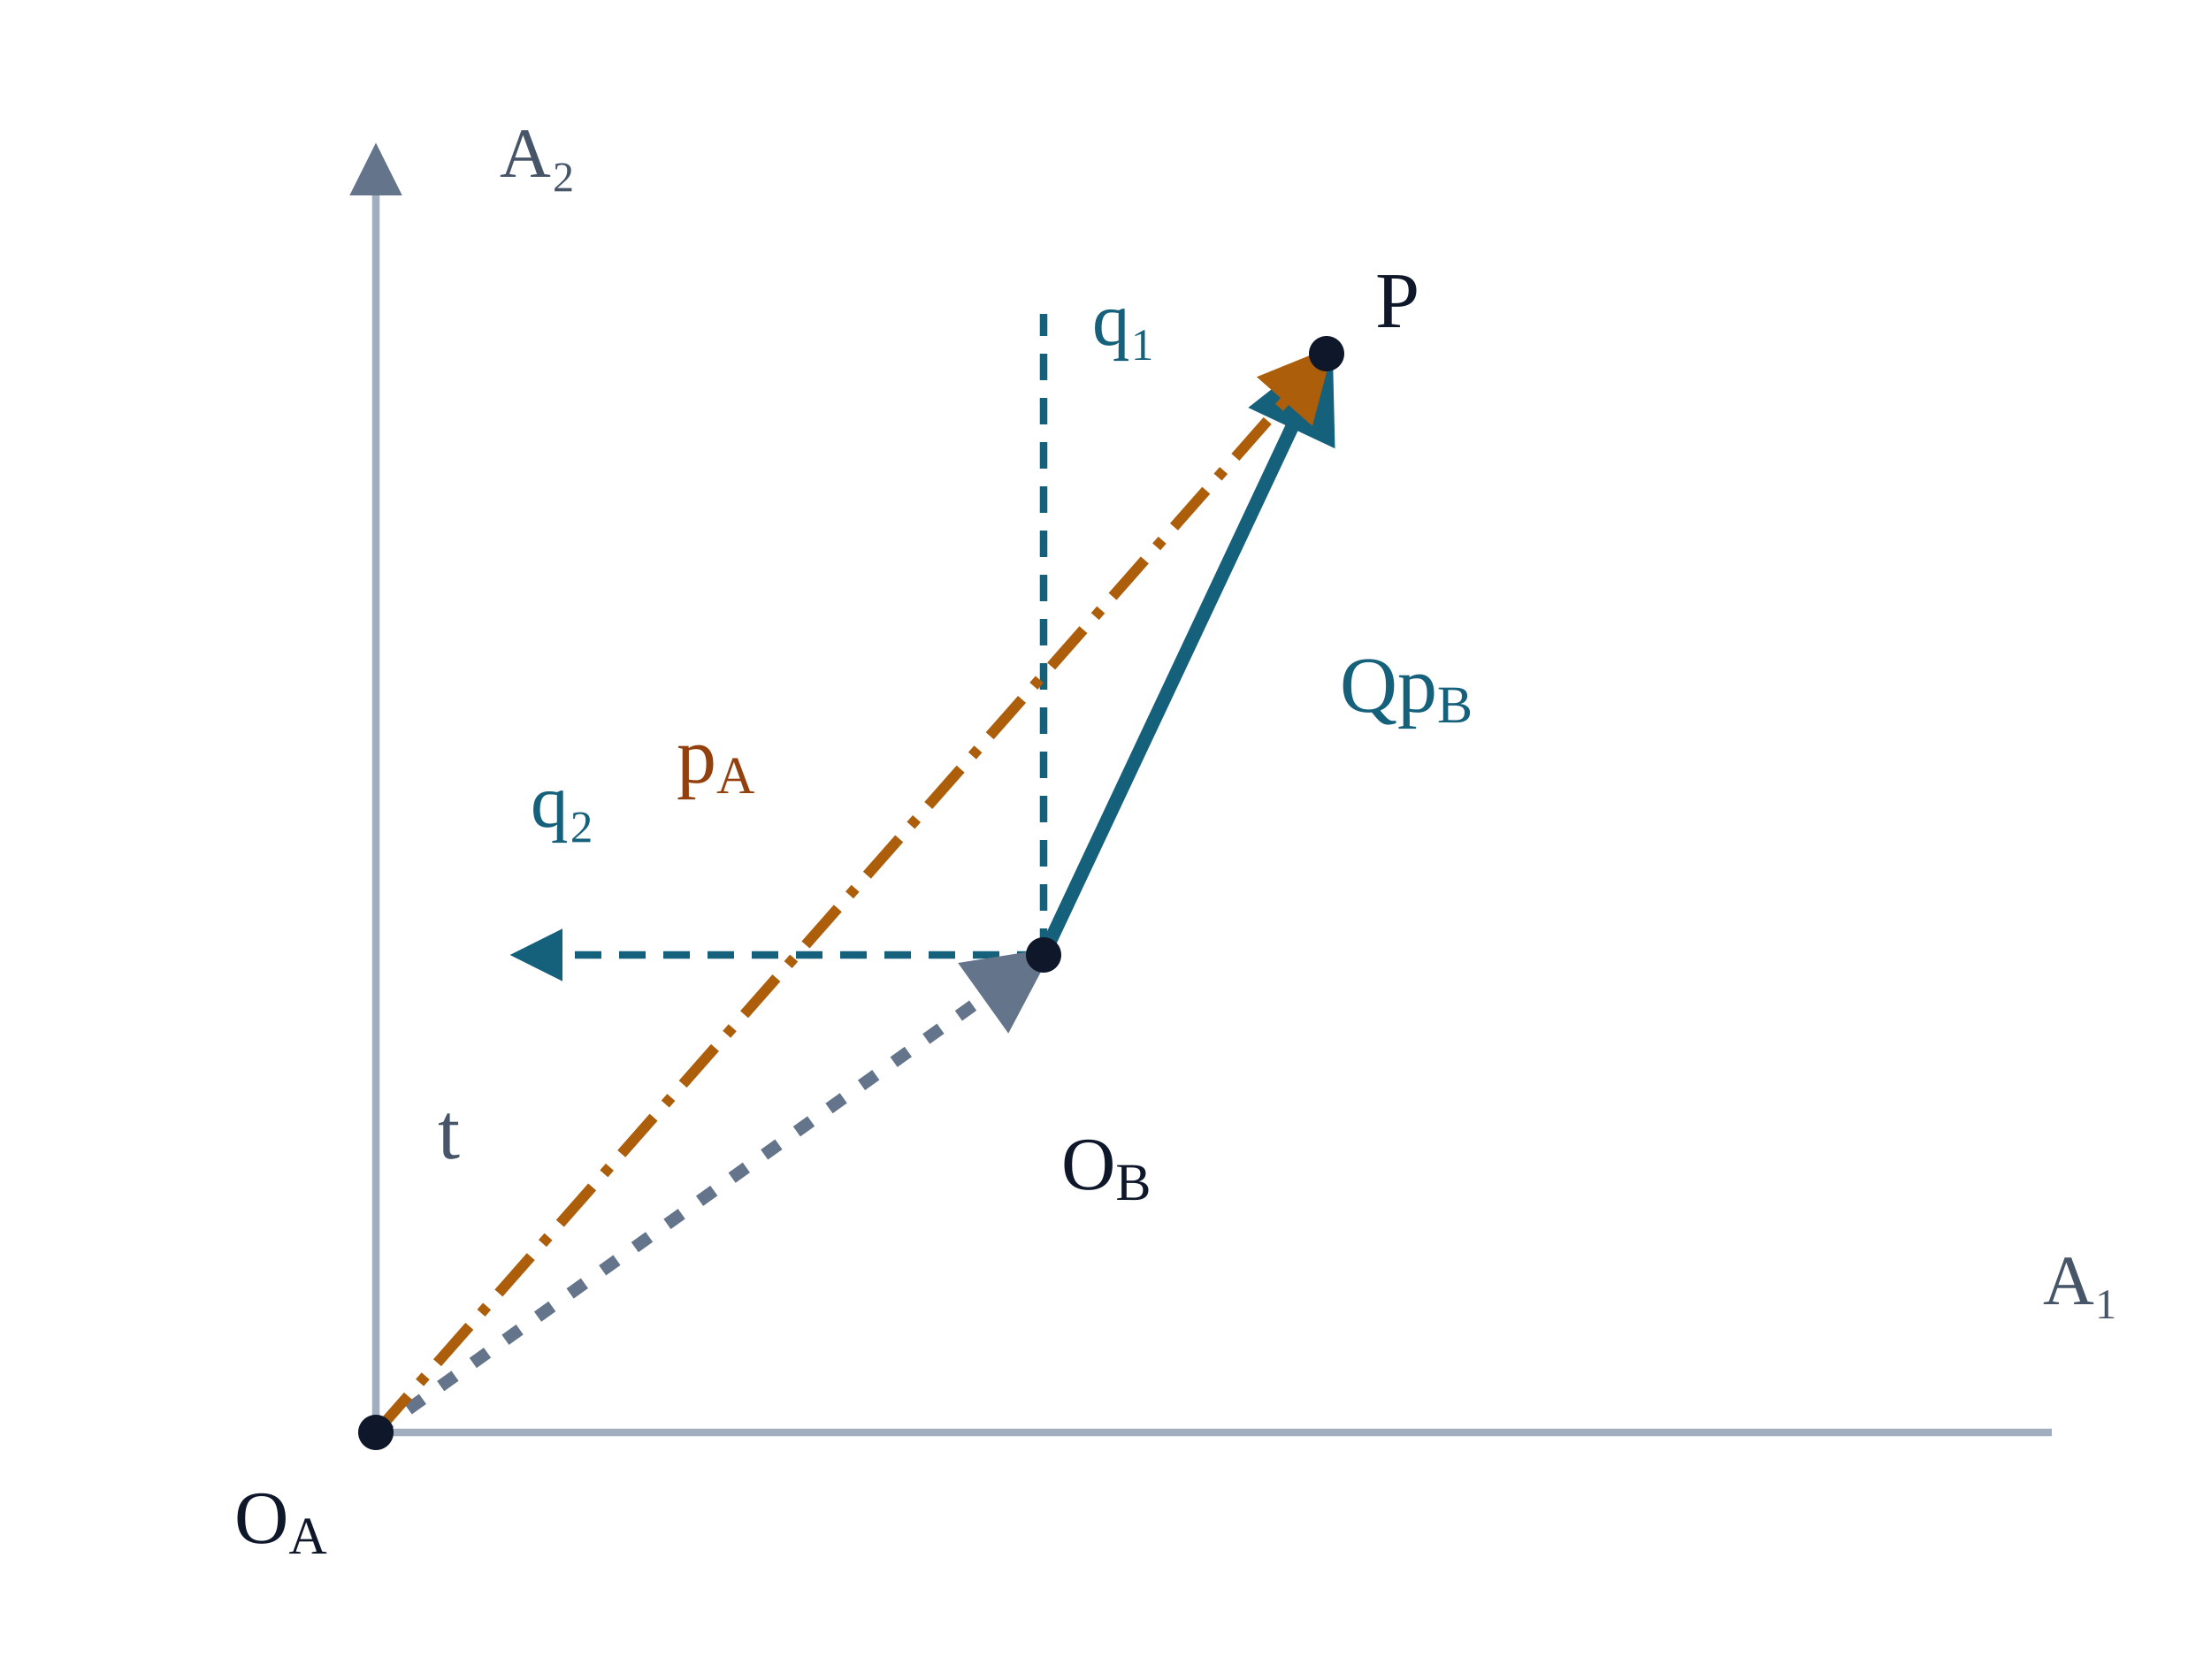
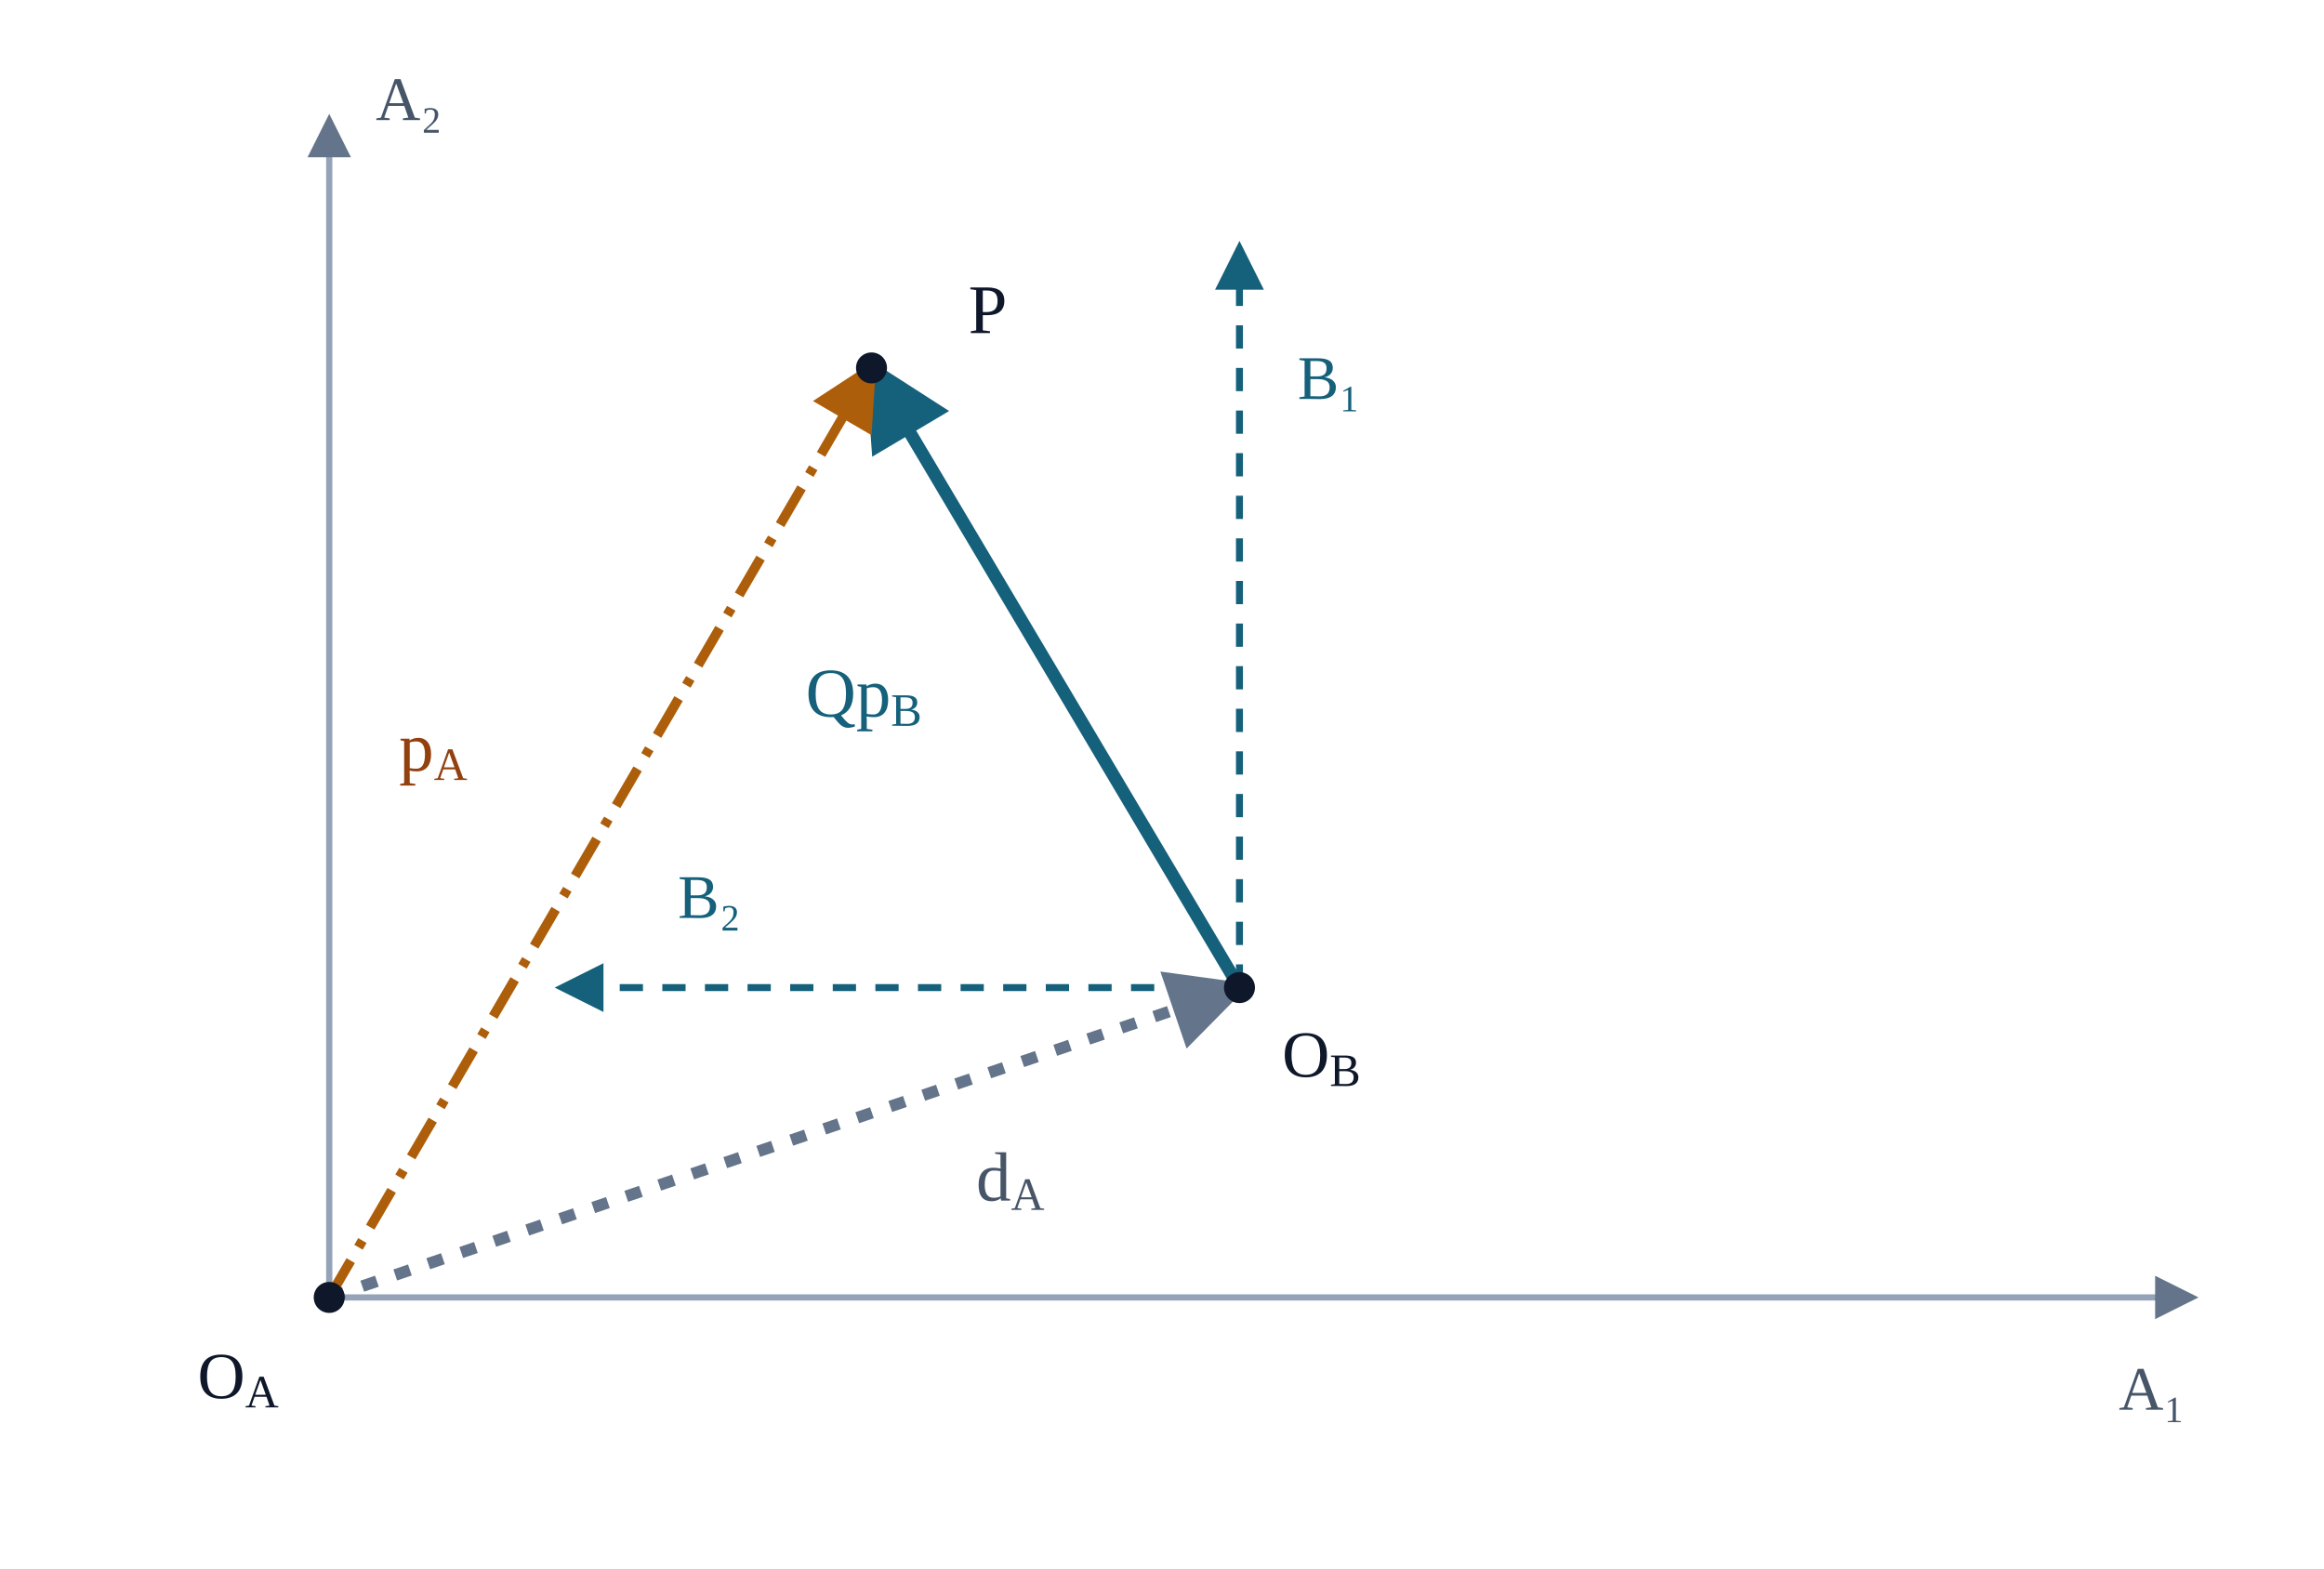
- <svg xmlns="http://www.w3.org/2000/svg" viewBox="0 0 500 380" data-layout-lint="strict" role="img" aria-labelledby="title desc">
+ <svg xmlns="http://www.w3.org/2000/svg" viewBox="0 0 600 405" data-layout-lint="strict" role="img" aria-labelledby="title desc">
  <defs>
    <marker id="axis-arr" markerWidth="7" markerHeight="7" refX="6" refY="3.5" orient="auto" markerUnits="strokeWidth">
      <path d="M0 0 L7 3.5 L0 7z" fill="#64748b" />
    </marker>
-     <marker id="b-arr" markerWidth="7" markerHeight="7" refX="6" refY="3.5" orient="auto" markerUnits="strokeWidth">
+     <marker id="b-axis-arr" markerWidth="7" markerHeight="7" refX="6" refY="3.5" orient="auto" markerUnits="strokeWidth">
      <path d="M0 0 L7 3.5 L0 7z" fill="#15607a" />
    </marker>
-     <marker id="t-arr" markerWidth="7" markerHeight="7" refX="6" refY="3.5" orient="auto" markerUnits="strokeWidth">
+     <marker id="d-arr" markerWidth="7" markerHeight="7" refX="6" refY="3.5" orient="auto" markerUnits="strokeWidth">
      <path d="M0 0 L7 3.5 L0 7z" fill="#64748b" />
    </marker>
    <marker id="v-arr" markerWidth="7" markerHeight="7" refX="6" refY="3.5" orient="auto" markerUnits="strokeWidth">
      <path d="M0 0 L7 3.5 L0 7z" fill="#15607a" />
    </marker>
    <marker id="p-arr" markerWidth="7" markerHeight="7" refX="6" refY="3.5" orient="auto" markerUnits="strokeWidth">
      <path d="M0 0 L7 3.5 L0 7z" fill="#ad5e0a" />
    </marker>
  </defs>
-   <path d="M85 324 H464 M85 324 V34" fill="none" stroke="#a0aec0" stroke-width="1.7" marker-end="url(#axis-arr)" />
-   <path d="M236 216 V71 M236 216 H117" fill="none" stroke="#15607a" stroke-width="1.7" stroke-dasharray="6 4" marker-end="url(#b-arr)" />
-   <path d="M85 324 L236 216" fill="none" stroke="#64748b" stroke-width="2.8" stroke-dasharray="4 5" marker-end="url(#t-arr)" data-series-group="displacements" data-series-label="translation" />
-   <path d="M236 216 L300 80" fill="none" stroke="#15607a" stroke-width="3.1" marker-end="url(#v-arr)" data-series-group="displacements" data-series-label="new-frame-vector" />
-   <path d="M85 324 L300 80" fill="none" stroke="#ad5e0a" stroke-width="2.4" stroke-dasharray="11 4 2 4" marker-end="url(#p-arr)" data-series-group="displacements" data-series-label="old-frame-vector" />
-   <circle cx="85" cy="324" r="4" fill="#0f172a" />
-   <circle cx="236" cy="216" r="4" fill="#0f172a" />
-   <circle cx="300" cy="80" r="4" fill="#0f172a" />
-   <text x="53" y="349" font-size="17" fill="#0f172a">O<tspan baseline-shift="sub" font-size="12">A</tspan>
+   <path d="M85 335 H566" fill="none" stroke="#94a3b8" stroke-width="1.6" marker-end="url(#axis-arr)" />
+   <path d="M85 335 V31" fill="none" stroke="#94a3b8" stroke-width="1.6" marker-end="url(#axis-arr)" />
+   <path d="M320 255 V64" fill="none" stroke="#15607a" stroke-width="1.8" stroke-dasharray="6 5" marker-end="url(#b-axis-arr)" />
+   <path d="M320 255 H145" fill="none" stroke="#15607a" stroke-width="1.8" stroke-dasharray="6 5" marker-end="url(#b-axis-arr)" />
+   <path d="M85 335 L320 255" fill="none" stroke="#64748b" stroke-width="3" stroke-dasharray="4 5" marker-end="url(#d-arr)" data-series-group="displacements" data-series-label="origin-displacement" />
+   <path d="M320 255 L225 95" fill="none" stroke="#15607a" stroke-width="3.3" marker-end="url(#v-arr)" data-series-group="displacements" data-series-label="new-frame-displacement" />
+   <path d="M85 335 L225 95" fill="none" stroke="#ad5e0a" stroke-width="2.5" stroke-dasharray="11 4 2 4" marker-end="url(#p-arr)" data-series-group="displacements" data-series-label="old-frame-position" />
+   <circle cx="85" cy="335" r="4" fill="#0f172a" />
+   <circle cx="320" cy="255" r="4" fill="#0f172a" />
+   <circle cx="225" cy="95" r="4" fill="#0f172a" />
+   <text x="51" y="361" font-size="17" fill="#0f172a">O<tspan baseline-shift="sub" font-size="12">A</tspan>
  </text>
-   <text x="240" y="269" font-size="17" fill="#0f172a">O<tspan baseline-shift="sub" font-size="12">B</tspan>
+   <text x="331" y="278" font-size="17" fill="#0f172a">O<tspan baseline-shift="sub" font-size="12">B</tspan>
  </text>
-   <text x="311" y="74" font-size="18" fill="#0f172a">P</text>
-   <text x="462" y="295" font-size="16" fill="#475569">A₁</text>
-   <text x="113" y="40" font-size="16" fill="#475569">A₂</text>
-   <text x="247" y="78" font-size="17" fill="#15607a">q₁</text>
-   <text x="120" y="187" font-size="17" fill="#15607a">q₂</text>
-   <text x="99" y="262" font-size="18" fill="#475569">t</text>
-   <text x="303" y="161" font-size="18" fill="#15607a">Qp<tspan baseline-shift="sub" font-size="12">B</tspan>
+   <text x="250" y="86" font-size="18" fill="#0f172a">P</text>
+   <text x="547" y="364" font-size="16" fill="#475569">A₁</text>
+   <text x="97" y="31" font-size="16" fill="#475569">A₂</text>
+   <text x="335" y="103" font-size="16" fill="#15607a">B₁</text>
+   <text x="175" y="237" font-size="16" fill="#15607a">B₂</text>
+   <text x="252" y="310" font-size="18" fill="#475569">d<tspan baseline-shift="sub" font-size="12">A</tspan>
  </text>
-   <text x="153" y="177" font-size="18" fill="#92400e">p<tspan baseline-shift="sub" font-size="12">A</tspan>
+   <text x="208" y="185" font-size="18" fill="#15607a">Qp<tspan baseline-shift="sub" font-size="12">B</tspan>
+   </text>
+   <text x="103" y="199" font-size="18" fill="#92400e">p<tspan baseline-shift="sub" font-size="12">A</tspan>
  </text>
</svg>
